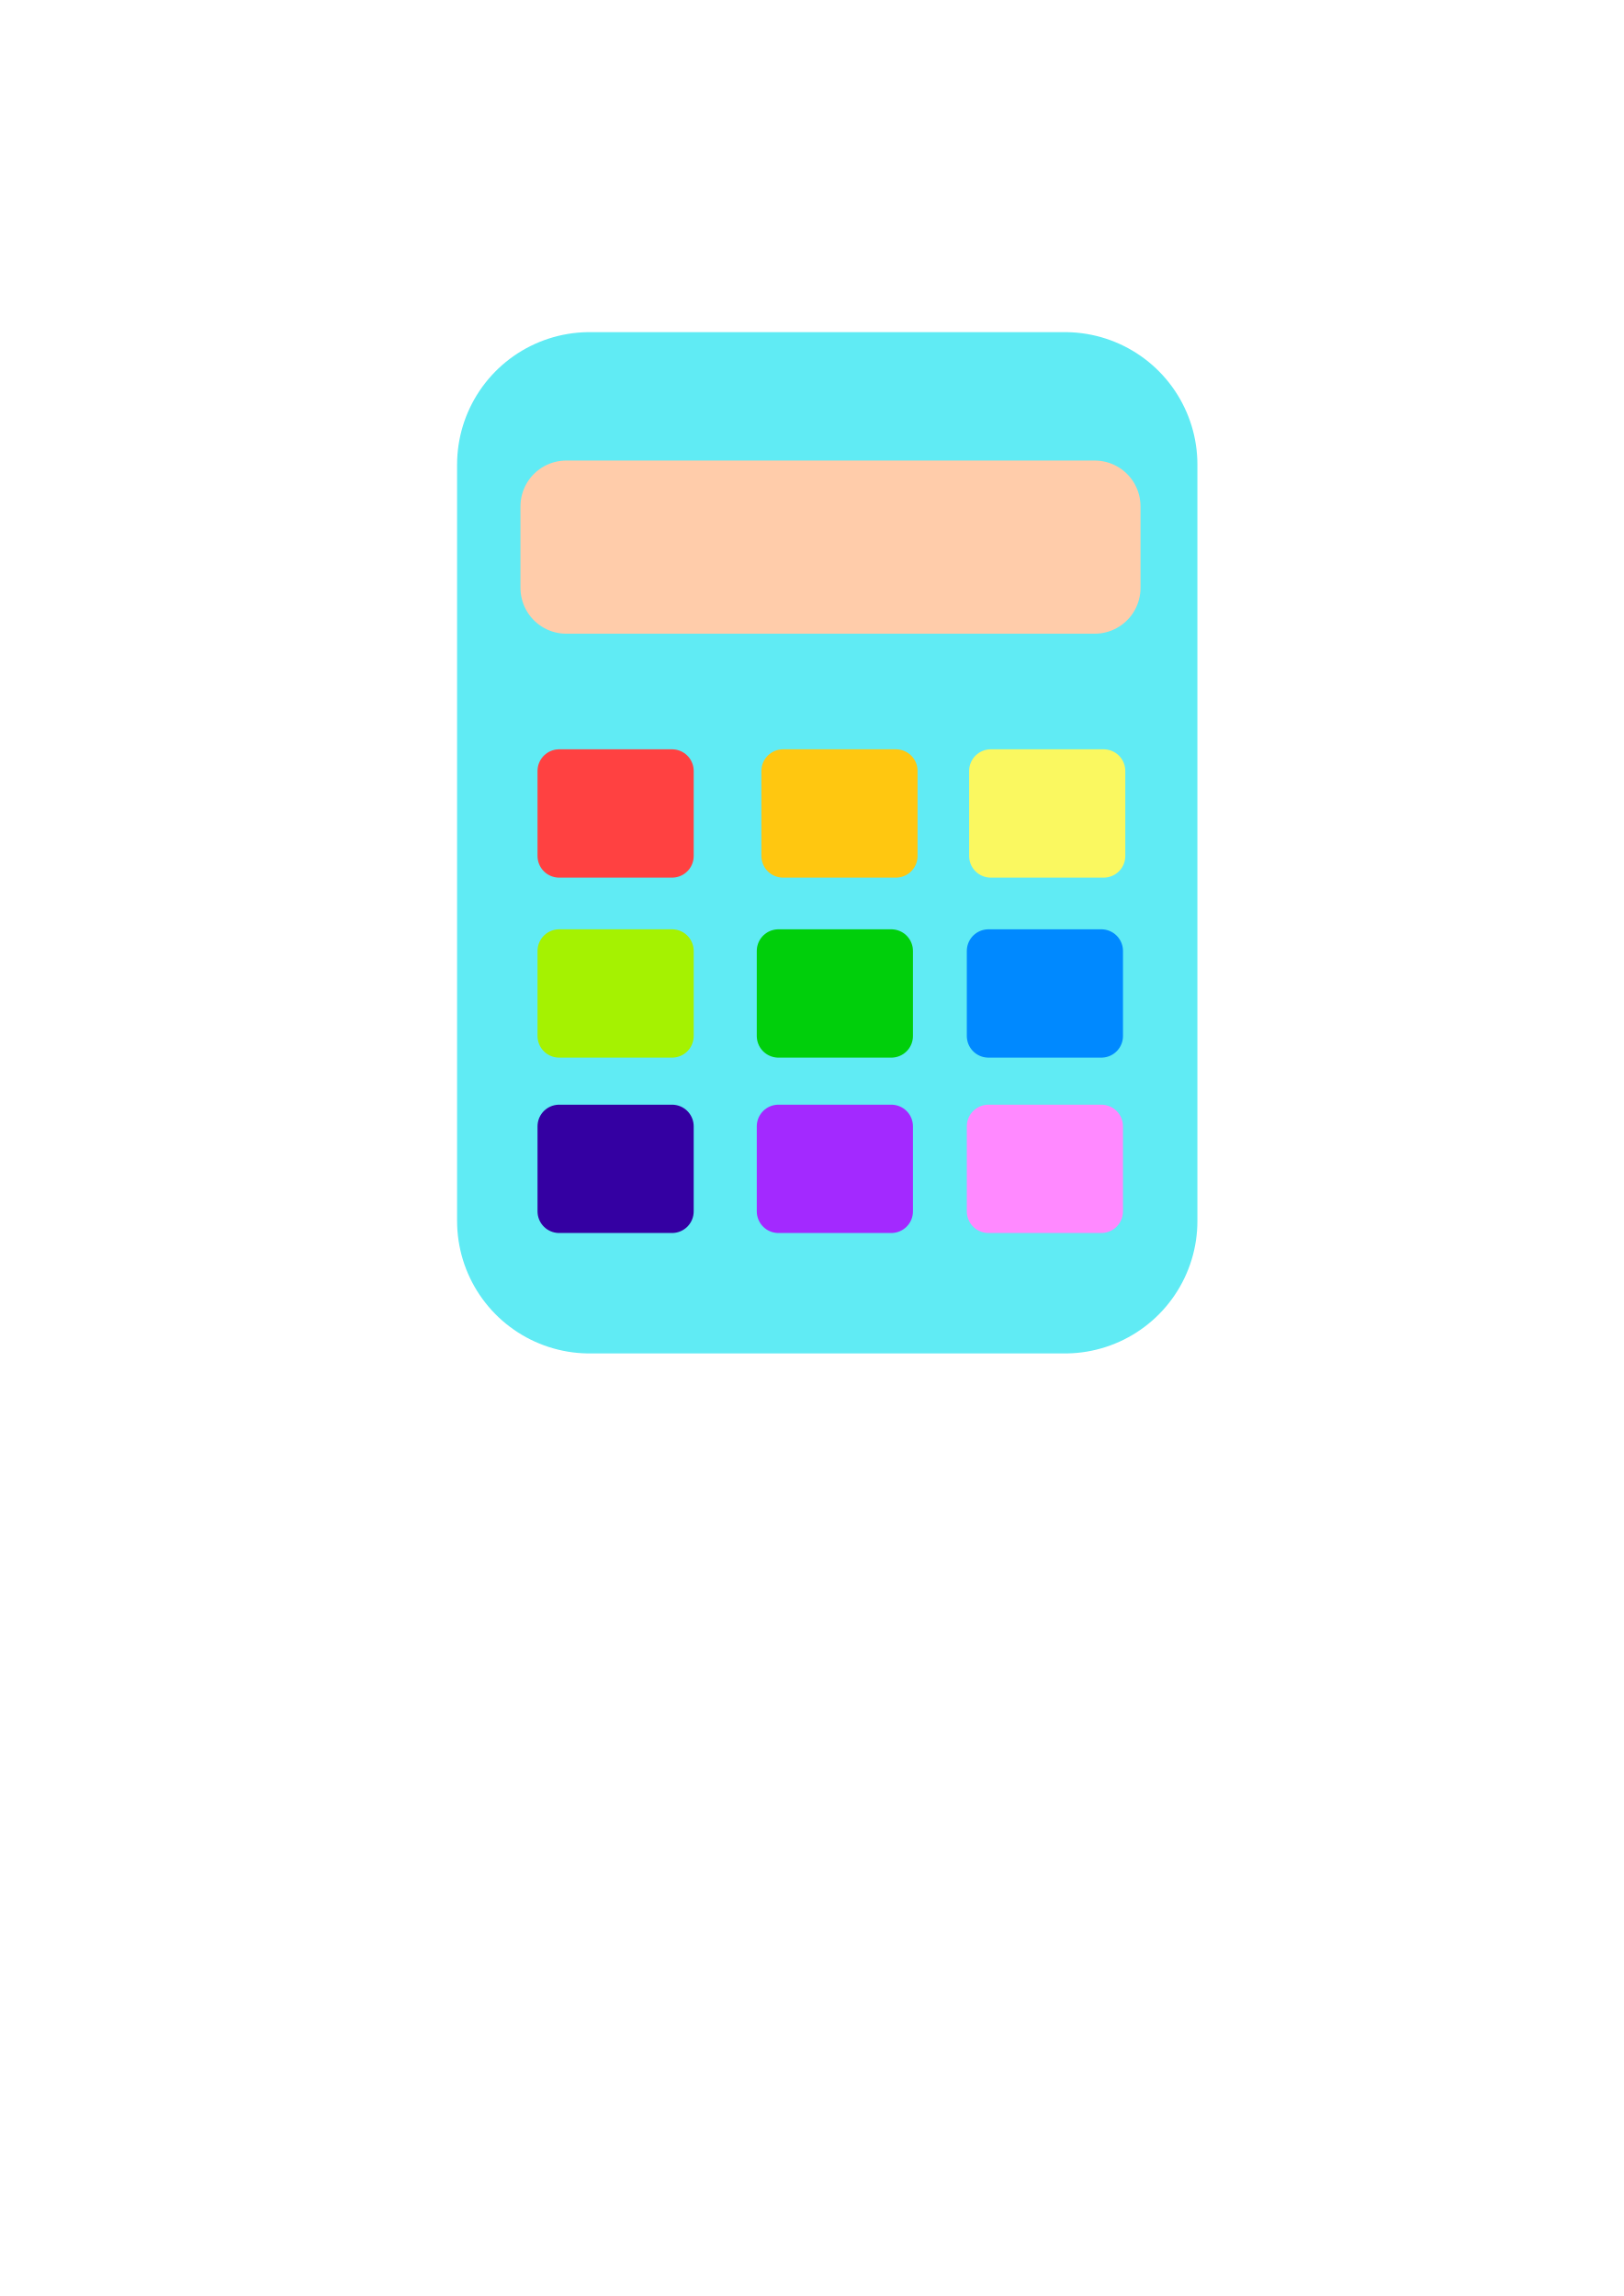
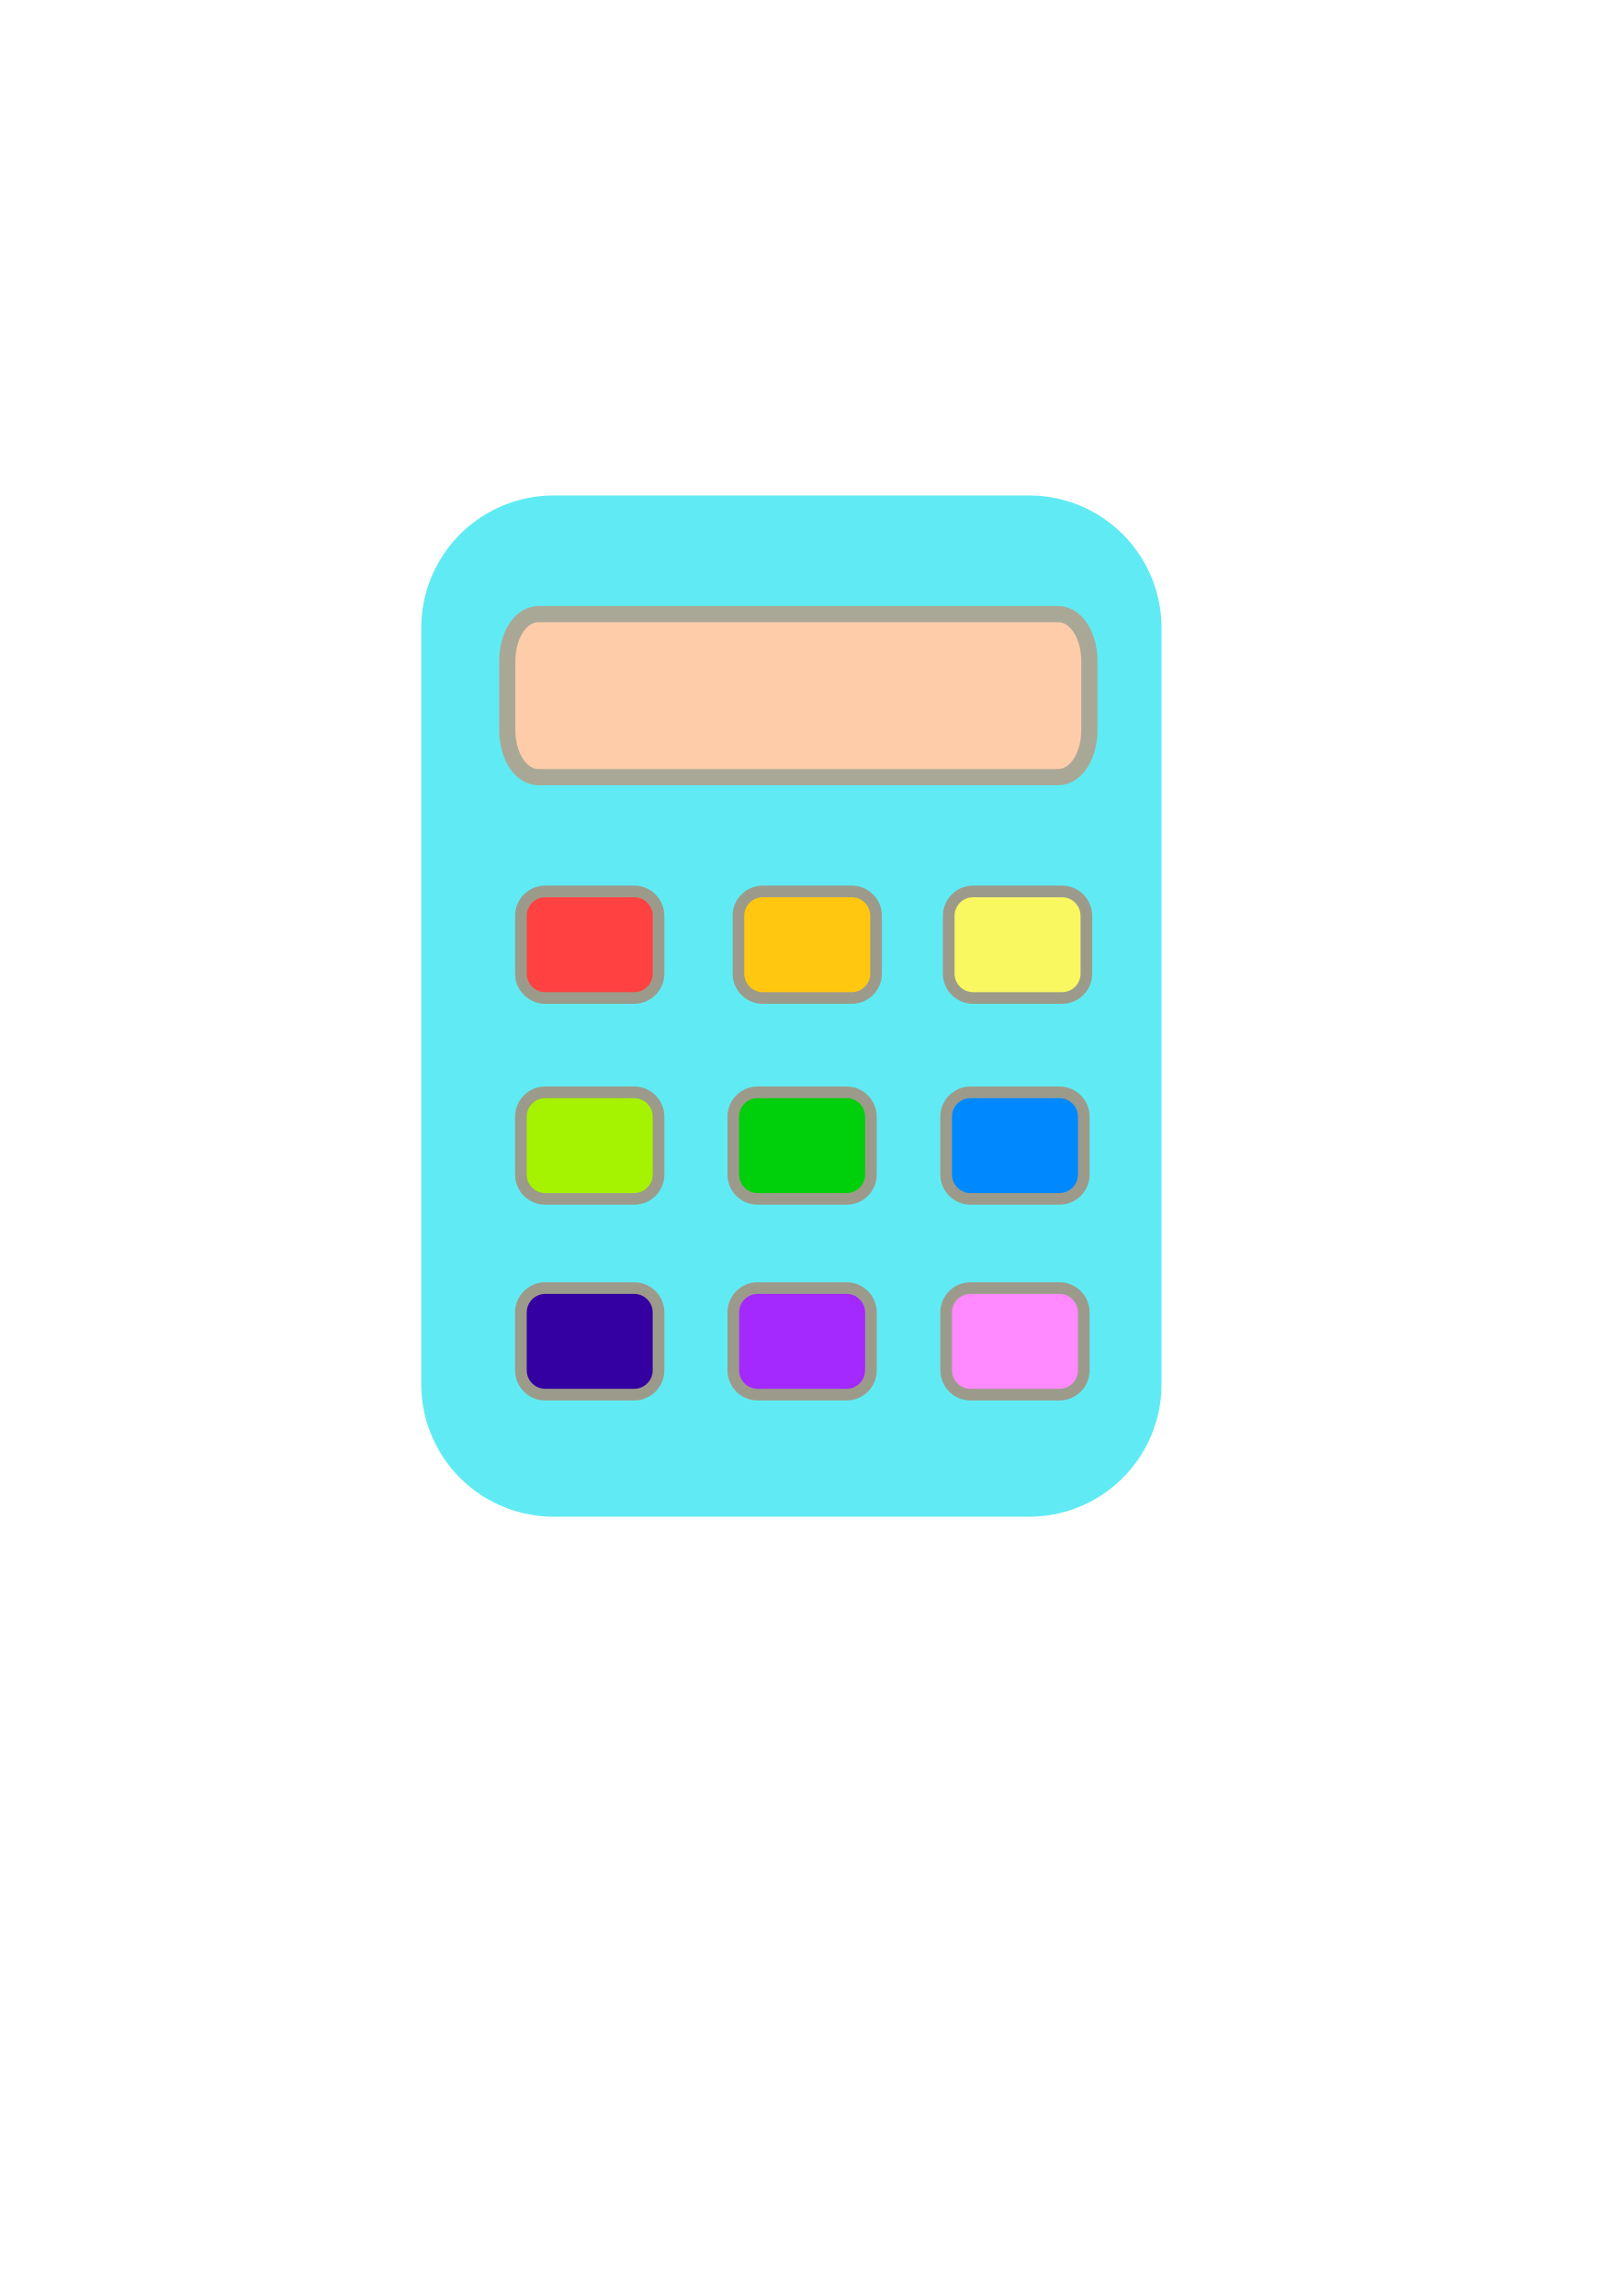
- <svg xmlns="http://www.w3.org/2000/svg" width="210mm" height="297mm" viewBox="0 0 210 297" version="1.1" id="svg8">
+ <svg xmlns="http://www.w3.org/2000/svg" id="svg8" version="1.1" viewBox="0 0 210 297" height="297mm" width="210mm">
  <defs id="defs2" />
  <g id="layer1">
-     <g id="g49">
-       <rect style="fill:#60ebf4;fill-opacity:1;stroke:#60ebf4;stroke-width:34.273;stroke-linecap:round;stroke-linejoin:round;stroke-miterlimit:4;stroke-dasharray:none;stroke-opacity:1;paint-order:stroke markers fill" id="rect860" width="61.475" height="97.838" x="76.253" y="60.1" />
-       <rect y="65.503" x="73.243" height="10.54" width="68.335" id="rect12" style="fill:#ffccaa;fill-opacity:1;stroke:#ffccaa;stroke-width:11.861;stroke-linecap:round;stroke-linejoin:round;stroke-miterlimit:4;stroke-dasharray:none;stroke-opacity:1;paint-order:stroke markers fill" />
-       <rect style="fill:#ff4141;fill-opacity:1;stroke:#ff4141;stroke-width:5.6;stroke-linecap:round;stroke-linejoin:round;stroke-miterlimit:4;stroke-dasharray:none;stroke-opacity:1;paint-order:stroke markers fill" id="rect862" width="14.598" height="10.999" x="72.32" y="99.727" />
-       <rect y="99.727" x="101.275" height="10.999" width="14.598" id="rect864" style="fill:#ffc710;fill-opacity:1;stroke:#ffc710;stroke-width:5.6;stroke-linecap:round;stroke-linejoin:round;stroke-miterlimit:4;stroke-dasharray:none;stroke-opacity:1;paint-order:stroke markers fill" />
-       <rect style="fill:#faf860;fill-opacity:1;stroke:#faf860;stroke-width:5.6;stroke-linecap:round;stroke-linejoin:round;stroke-miterlimit:4;stroke-dasharray:none;stroke-opacity:1;paint-order:stroke markers fill" id="rect866" width="14.598" height="10.999" x="128.141" y="99.727" />
-       <rect y="123.011" x="72.32" height="10.999" width="14.598" id="rect868" style="fill:#a5f201;fill-opacity:1;stroke:#a5f201;stroke-width:5.6;stroke-linecap:round;stroke-linejoin:round;stroke-miterlimit:4;stroke-dasharray:none;stroke-opacity:1;paint-order:stroke markers fill" />
-       <rect style="fill:#00cf0b;fill-opacity:1;stroke:#00cf0b;stroke-width:5.6;stroke-linecap:round;stroke-linejoin:round;stroke-miterlimit:4;stroke-dasharray:none;stroke-opacity:1;paint-order:stroke markers fill" id="rect870" width="14.598" height="10.999" x="100.678" y="123.011" />
-       <rect y="123.011" x="127.842" height="10.999" width="14.598" id="rect872" style="fill:#0089ff;fill-opacity:1;stroke:#0089ff;stroke-width:5.6;stroke-linecap:round;stroke-linejoin:round;stroke-miterlimit:4;stroke-dasharray:none;stroke-opacity:1;paint-order:stroke markers fill" />
-       <rect style="fill:#ff89ff;fill-opacity:1;stroke:#ff89ff;stroke-width:5.6;stroke-linecap:round;stroke-linejoin:round;stroke-miterlimit:4;stroke-dasharray:none;stroke-opacity:1;paint-order:stroke markers fill" id="rect874" width="14.598" height="10.999" x="127.842" y="145.697" />
-       <rect y="145.697" x="100.678" height="10.999" width="14.598" id="rect876" style="fill:#a329ff;fill-opacity:1;stroke:#a329ff;stroke-width:5.6;stroke-linecap:round;stroke-linejoin:round;stroke-miterlimit:4;stroke-dasharray:none;stroke-opacity:1;paint-order:stroke markers fill" />
-       <rect style="fill:#3400a2;fill-opacity:1;stroke:#3400a2;stroke-width:5.6;stroke-linecap:round;stroke-linejoin:round;stroke-miterlimit:4;stroke-dasharray:none;stroke-opacity:1;paint-order:stroke markers fill" id="rect878" width="14.598" height="10.999" x="72.32" y="145.697" />
+     <g id="g1811" transform="matrix(3.018482,0,0,3.018482,34.0122,6.974832)">
+       <rect y="24.598" x="12.458" height="32.413" width="20.366" id="rect860" style="fill:#60ebf4;fill-opacity:1;stroke:#60ebf4;stroke-width:11.354;stroke-linecap:round;stroke-linejoin:round;stroke-miterlimit:4;stroke-dasharray:none;stroke-opacity:1;paint-order:stroke markers fill" />
+       <rect style="fill:#ffccaa;fill-opacity:1;stroke:#a9a897;stroke-width:1.389;stroke-linecap:round;stroke-linejoin:round;stroke-miterlimit:4;stroke-dasharray:none;stroke-opacity:1;paint-order:stroke markers fill" id="rect12" width="24.246" height="6.292" x="10.815" y="24.353" ry="1.669" rx="0.992" />
+       <g id="g1797">
+         <rect rx="0.794" ry="0.794" style="fill:#ff4141;fill-opacity:1;stroke:#9c9b8b;stroke-width:1;stroke-linecap:round;stroke-linejoin:round;stroke-miterlimit:4;stroke-dasharray:none;stroke-opacity:1;paint-order:stroke fill markers" id="rect862" width="5.398" height="4.067" x="11.301" y="36.141" />
+         <rect rx="0.794" ry="0.794" y="36.141" x="20.622" height="4.067" width="5.398" id="rect864" style="fill:#ffc710;fill-opacity:1;stroke:#9c9b8b;stroke-width:1;stroke-linecap:round;stroke-linejoin:round;stroke-miterlimit:4;stroke-dasharray:none;stroke-opacity:1;paint-order:stroke fill markers" />
+         <rect rx="0.794" ry="0.794" style="fill:#faf860;fill-opacity:1;stroke:#9c9b8b;stroke-width:1;stroke-linecap:round;stroke-linejoin:round;stroke-miterlimit:4;stroke-dasharray:none;stroke-opacity:1;paint-order:stroke fill markers" id="rect866" width="5.398" height="4.067" x="29.633" y="36.141" />
+         <rect rx="0.794" ry="0.794" y="44.75" x="11.301" height="4.067" width="5.398" id="rect868" style="fill:#a5f201;fill-opacity:1;stroke:#9c9b8b;stroke-width:1;stroke-linecap:round;stroke-linejoin:round;stroke-miterlimit:4;stroke-dasharray:none;stroke-opacity:1;paint-order:stroke fill markers" />
+         <rect rx="0.794" ry="0.794" style="fill:#00cf0b;fill-opacity:1;stroke:#9c9b8b;stroke-width:1;stroke-linecap:round;stroke-linejoin:round;stroke-miterlimit:4;stroke-dasharray:none;stroke-opacity:1;paint-order:stroke fill markers" id="rect870" width="5.398" height="4.067" x="20.401" y="44.75" />
+         <rect rx="0.794" ry="0.794" y="44.75" x="29.522" height="4.067" width="5.398" id="rect872" style="fill:#0089ff;fill-opacity:1;stroke:#9c9b8b;stroke-width:1;stroke-linecap:round;stroke-linejoin:round;stroke-miterlimit:4;stroke-dasharray:none;stroke-opacity:1;paint-order:stroke fill markers" />
+         <rect rx="0.794" ry="0.794" style="fill:#ff89ff;fill-opacity:1;stroke:#9c9b8b;stroke-width:1;stroke-linecap:round;stroke-linejoin:round;stroke-miterlimit:4;stroke-dasharray:none;stroke-opacity:1;paint-order:stroke fill markers" id="rect874" width="5.398" height="4.067" x="29.522" y="53.139" />
+         <rect rx="0.794" ry="0.794" y="53.139" x="20.401" height="4.067" width="5.398" id="rect876" style="fill:#a329ff;fill-opacity:1;stroke:#9c9b8b;stroke-width:1;stroke-linecap:round;stroke-linejoin:round;stroke-miterlimit:4;stroke-dasharray:none;stroke-opacity:1;paint-order:stroke fill markers" />
+         <rect rx="0.794" ry="0.794" style="fill:#3400a2;fill-opacity:1;stroke:#9c9b8b;stroke-width:1;stroke-linecap:round;stroke-linejoin:round;stroke-miterlimit:4;stroke-dasharray:none;stroke-opacity:1;paint-order:stroke fill markers" id="rect878" width="5.398" height="4.067" x="11.301" y="53.139" />
+       </g>
    </g>
  </g>
</svg>
